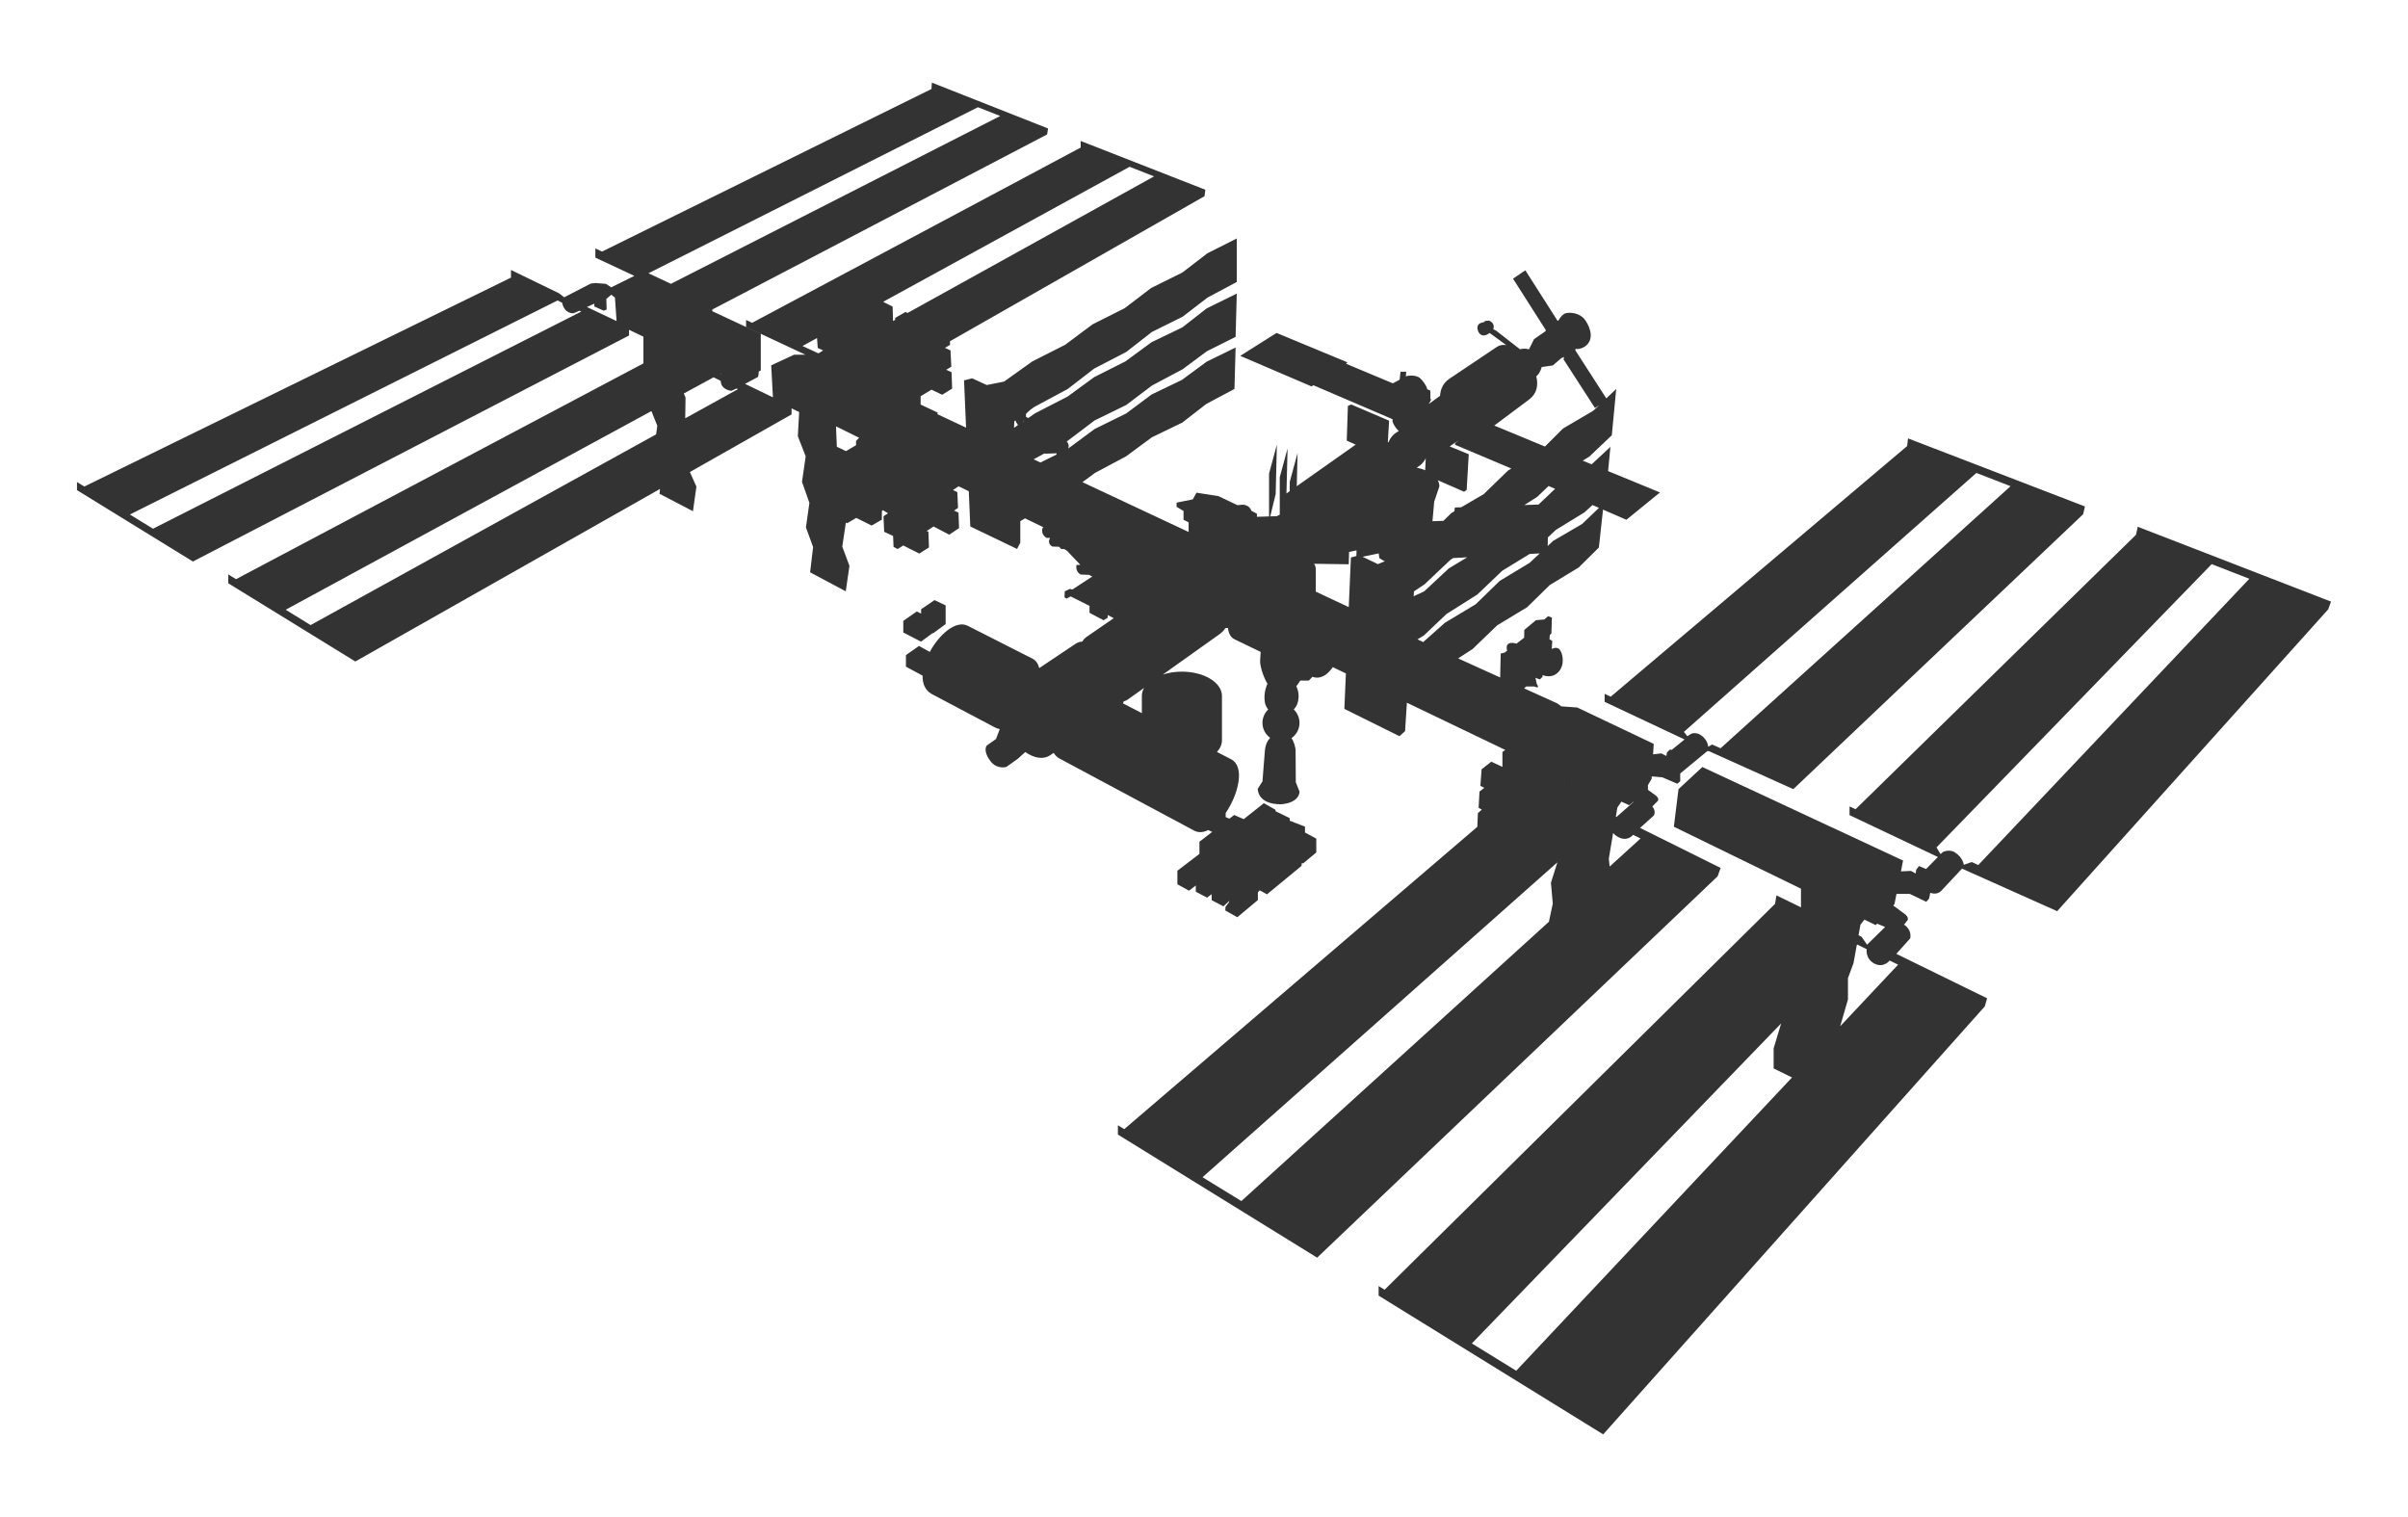
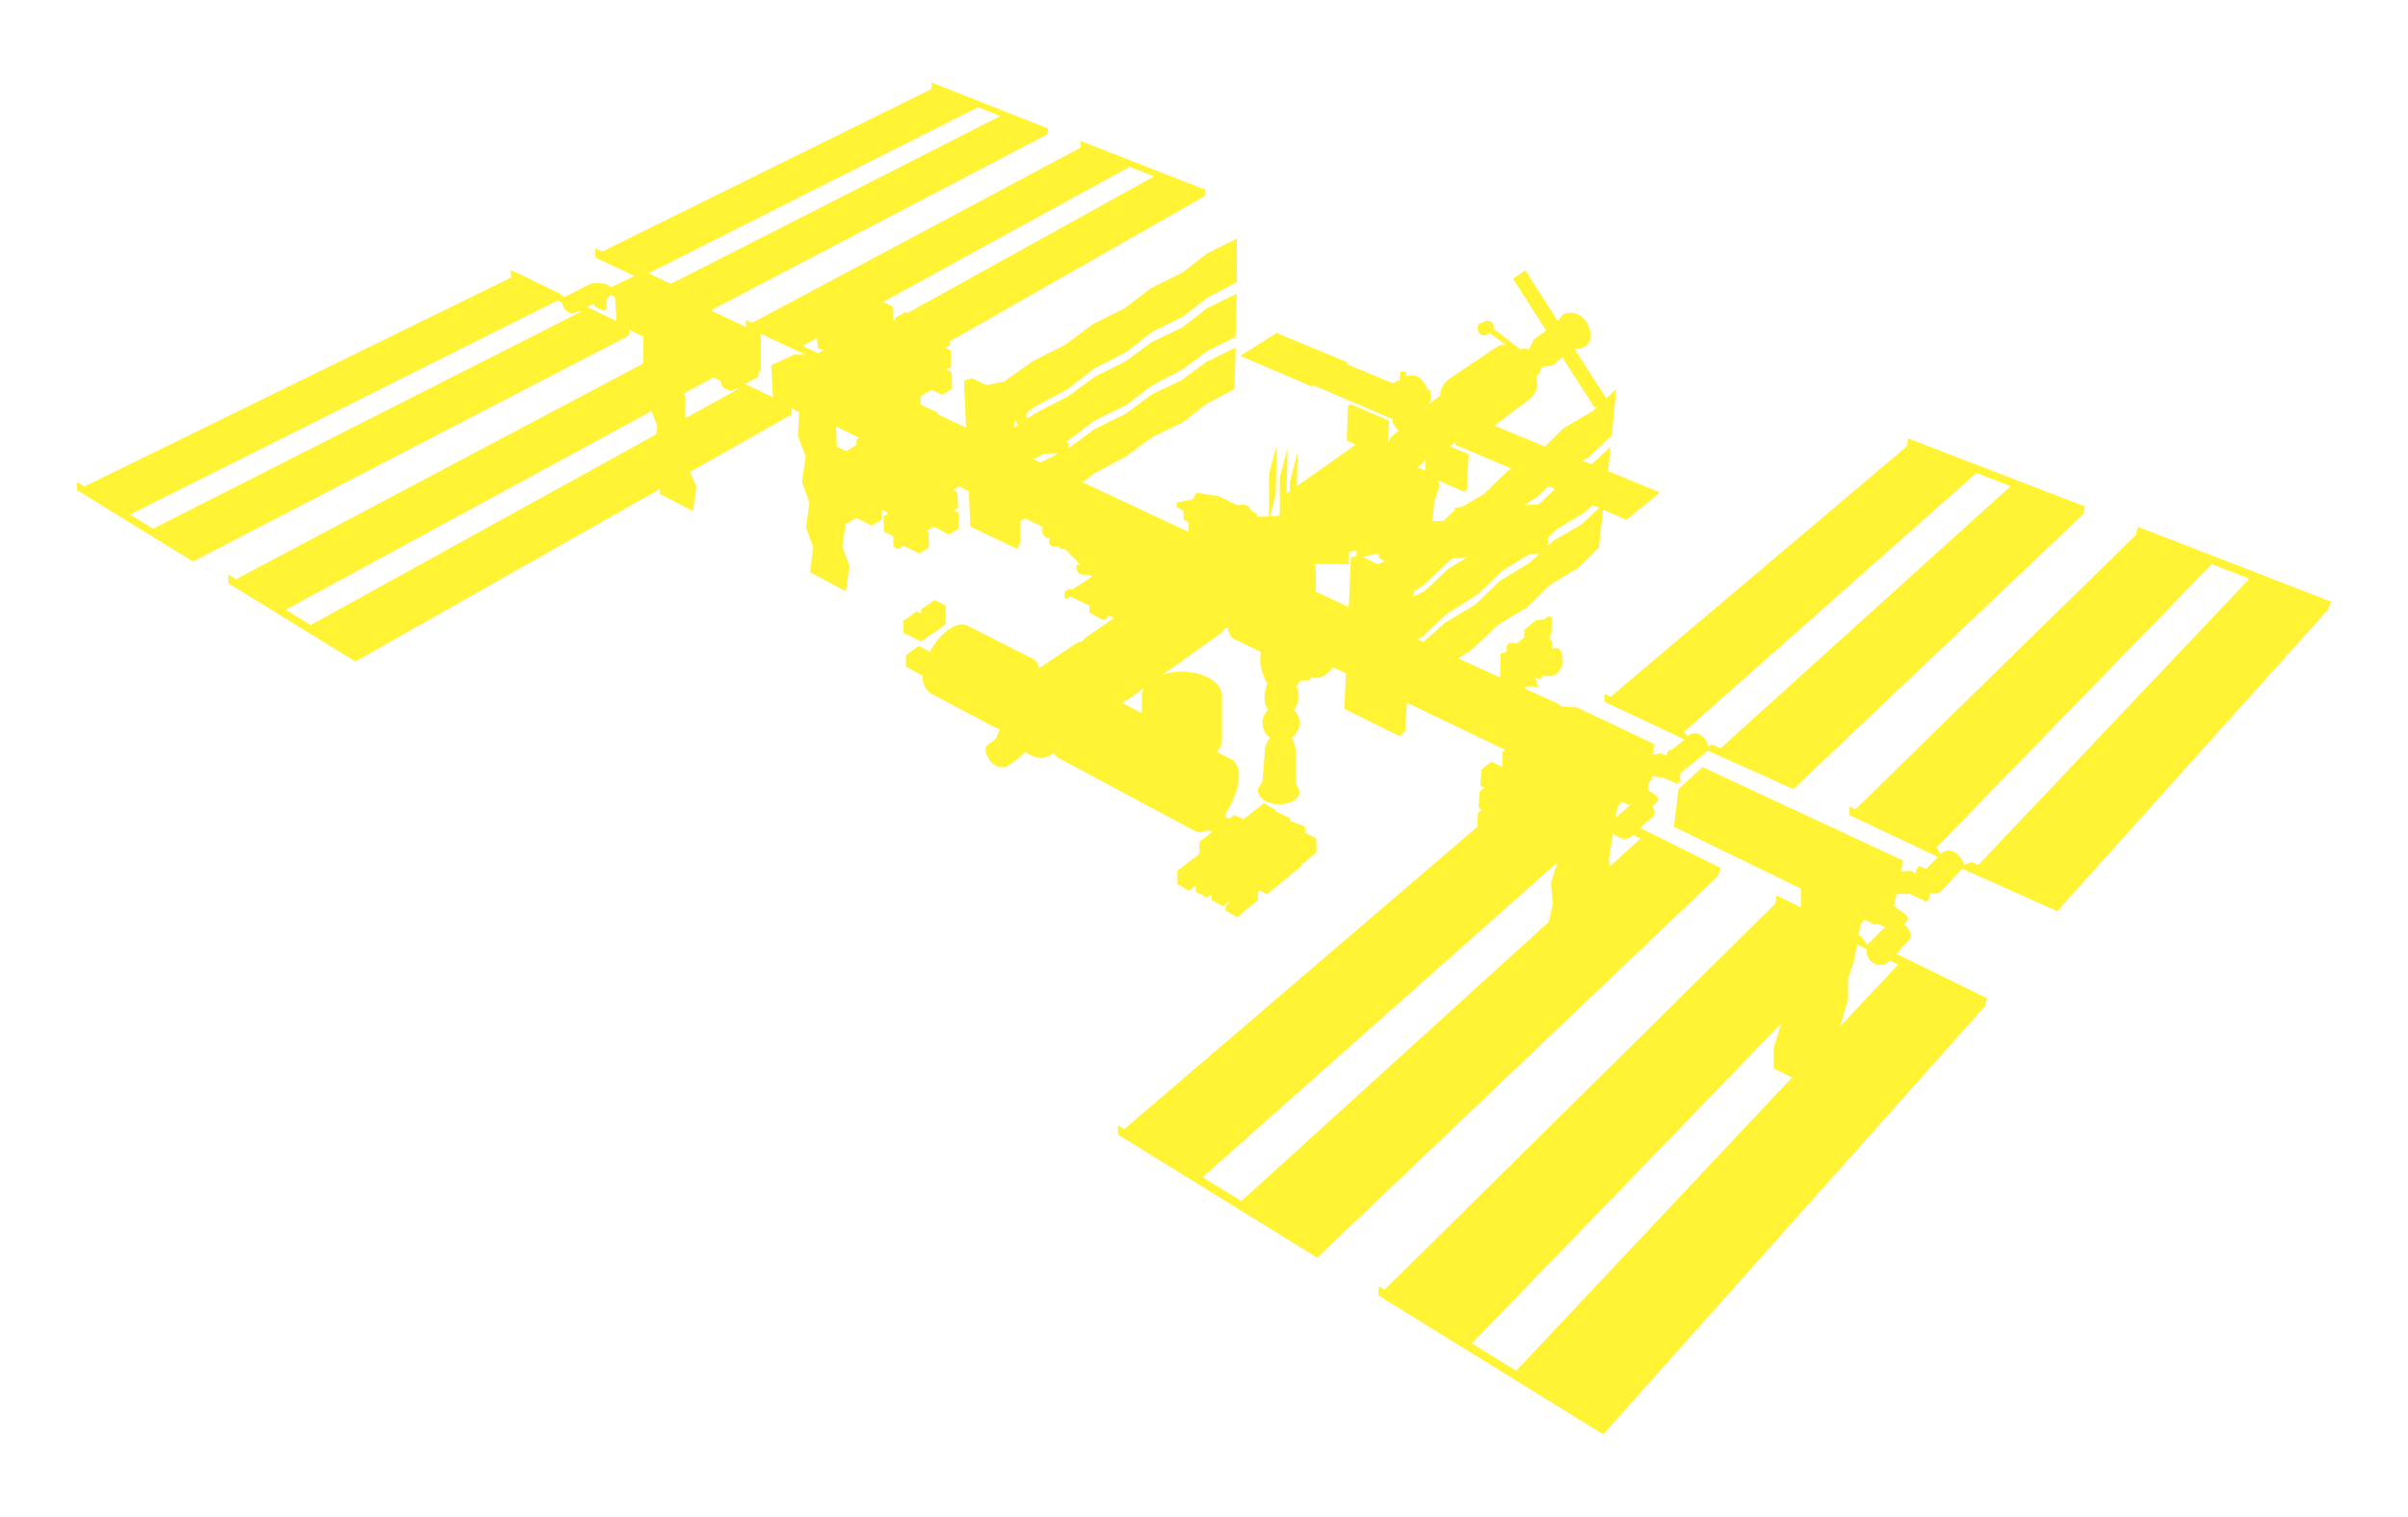
<svg xmlns="http://www.w3.org/2000/svg" version="1.1" id="svg6394" viewBox="0 0 1000 630" height="630" width="1000">
  <defs id="defs6396">
    <clipPath id="clipPath1384" clipPathUnits="userSpaceOnUse">
      <path id="path1386" d="m 0,0 1224,0 0,792 L 0,792 0,0 Z" />
    </clipPath>
  </defs>
  <g transform="translate(0,-422.3622)" id="layer1">
    <g id="g1380" transform="matrix(1.25,0,0,-1.25,-96.6155,1237.142)">
      <g clip-path="url(#clipPath1384)" id="g1382">
        <g transform="translate(-1.149729,-19.13495)" id="g8256">
          <g id="g1408" transform="matrix(5.404471,0,0,5.404471,735.6801,383.5717)">
-             <path d="m 0,0 -0.401,0.182 -0.491,-0.17 c 0,0 -0.043,0.469 -0.587,0.789 0,0 -0.299,0.182 -0.694,0 L -2.322,0.673 -2.568,1.083 14.347,18.495 16.663,17.597 0,0 Z m -5.727,-3.81 -1.11,-1.088 -0.342,0.491 -0.182,0.088 0.118,0.652 0.242,0.311 0.697,-0.34 0.081,0.091 0.496,-0.205 z m 0.799,-2.315 -3.561,-3.786 0.478,1.647 0,1.309 0.341,0.925 0.199,1.102 0.036,0.037 -0.027,0.013 0.603,-0.298 c 0,0 -0.099,-0.583 0.47,-0.882 0.569,-0.299 0.939,0.185 0.939,0.185 l 0.522,-0.252 z m -26.204,-23.285 19.015,19.674 -0.463,-1.531 0,-1.238 1.129,-0.556 -16.953,-18.028 -2.728,1.679 z M 9.803,20.793 9.693,20.299 -7.543,3.43 l -0.371,0.168 0,-0.532 5.432,-2.574 -0.726,-0.737 -0.438,0.182 -0.171,-0.224 -0.032,-0.235 -0.288,0.16 -0.618,-0.029 0.131,0.666 -12.339,5.749 -1.466,-1.359 -0.285,-2.312 7.814,-3.808 0,-0.718 0,-0.427 -1.509,0.733 -0.085,-0.52 1.594,-0.788 -1.594,0.788 -24.001,-23.722 -0.368,0.226 0,-0.589 5.366,-3.315 2.73,-1.687 5.709,-3.527 23.458,26.31 0.142,0.498 -5.579,2.732 0.854,0.954 c 0.1,0.584 -0.384,0.84 -0.384,0.84 l 0.227,0.284 c 0.072,0.157 -0.142,0.342 -0.142,0.342 l -0.747,0.553 0.078,0.087 0.123,0.626 0.816,0 1.014,-0.487 0.171,0.192 0.075,0.363 c 0,0 0.395,-0.171 0.672,0.117 l 1.281,1.367 5.848,-2.616 16.661,18.556 0.173,0.476 -11.88,4.6 z" style="fill:#333333;fill-opacity:1;fill-rule:nonzero;stroke:none" id="path1410" />
+             <path d="m 0,0 -0.401,0.182 -0.491,-0.17 c 0,0 -0.043,0.469 -0.587,0.789 0,0 -0.299,0.182 -0.694,0 L -2.322,0.673 -2.568,1.083 14.347,18.495 16.663,17.597 0,0 Z m -5.727,-3.81 -1.11,-1.088 -0.342,0.491 -0.182,0.088 0.118,0.652 0.242,0.311 0.697,-0.34 0.081,0.091 0.496,-0.205 z m 0.799,-2.315 -3.561,-3.786 0.478,1.647 0,1.309 0.341,0.925 0.199,1.102 0.036,0.037 -0.027,0.013 0.603,-0.298 c 0,0 -0.099,-0.583 0.47,-0.882 0.569,-0.299 0.939,0.185 0.939,0.185 l 0.522,-0.252 z m -26.204,-23.285 19.015,19.674 -0.463,-1.531 0,-1.238 1.129,-0.556 -16.953,-18.028 -2.728,1.679 z M 9.803,20.793 9.693,20.299 -7.543,3.43 l -0.371,0.168 0,-0.532 5.432,-2.574 -0.726,-0.737 -0.438,0.182 -0.171,-0.224 -0.032,-0.235 -0.288,0.16 -0.618,-0.029 0.131,0.666 -12.339,5.749 -1.466,-1.359 -0.285,-2.312 7.814,-3.808 0,-0.718 0,-0.427 -1.509,0.733 -0.085,-0.52 1.594,-0.788 -1.594,0.788 -24.001,-23.722 -0.368,0.226 0,-0.589 5.366,-3.315 2.73,-1.687 5.709,-3.527 23.458,26.31 0.142,0.498 -5.579,2.732 0.854,0.954 c 0.1,0.584 -0.384,0.84 -0.384,0.84 l 0.227,0.284 c 0.072,0.157 -0.142,0.342 -0.142,0.342 l -0.747,0.553 0.078,0.087 0.123,0.626 0.816,0 1.014,-0.487 0.171,0.192 0.075,0.363 c 0,0 0.395,-0.171 0.672,0.117 l 1.281,1.367 5.848,-2.616 16.661,18.556 0.173,0.476 -11.88,4.6 z" style="fill:#fff333;fill-opacity:1;fill-rule:nonzero;stroke:none" id="path1410" />
          </g>
          <g id="g1412" transform="matrix(5.404471,0,0,5.404471,388.2256,460.5871)">
-             <path d="m 0,0 0.05,0 0.761,0.562 0,1.146 -0.683,0.327 -0.825,-0.562 0,-0.27 -0.264,0.135 -0.832,-0.58 0,-0.715 1.089,-0.562 L 0,0 Z" style="fill:#333333;fill-opacity:1;fill-rule:nonzero;stroke:none" id="path1414" />
+             <path d="m 0,0 0.05,0 0.761,0.562 0,1.146 -0.683,0.327 -0.825,-0.562 0,-0.27 -0.264,0.135 -0.832,-0.58 0,-0.715 1.089,-0.562 L 0,0 Z" style="fill:#fff333;fill-opacity:1;fill-rule:nonzero;stroke:none" id="path1414" />
          </g>
          <g id="g1416" transform="matrix(5.404471,0,0,5.404471,613.2067,383.0562)">
-             <path d="M 0,0 -0.051,0.484 0.213,2.06 C 0.278,1.982 0.373,1.901 0.513,1.822 1.091,1.494 1.443,1.95 1.443,1.95 L 1.9,1.726 0,0 Z m -22.639,-20.563 -2.388,1.466 21.813,19.356 -0.395,-1.255 0.114,-1.281 -0.238,-1.114 -18.906,-17.172 z m 4.574,37.464 0,1.404 c 0,0.108 -0.037,0.212 -0.104,0.308 l 2.132,-0.03 0.019,0.759 0.46,0.095 -0.01,-0.344 -0.337,-0.094 -0.132,-3.049 -2.028,0.951 z m -10.691,-6.412 0,-1.057 -1.164,0.602 c 0.018,0.038 0.034,0.078 0.049,0.118 0.094,0.028 0.186,0.071 0.274,0.133 l 0.979,0.698 c -0.089,-0.155 -0.138,-0.321 -0.138,-0.494 m -7.771,16.936 c 0.041,-0.139 0.135,-0.239 0.135,-0.239 l 0.008,-0.059 -0.212,-0.147 -0.016,0.006 0.014,0.389 0.071,0.05 z m 0.473,-0.07 0.015,0.055 0.036,-0.019 -0.051,-0.036 z m 1.349,-1.973 0.715,0.022 c -0.01,-0.03 -0.016,-0.056 -0.021,-0.082 l -0.978,-0.482 -0.408,0.191 -0.001,0.011 0.651,0.354 c 0.023,-0.011 0.042,-0.014 0.042,-0.014 m 29.756,3.33 c 0.484,0.364 0.575,0.893 0.438,1.425 0.008,0.004 0.012,0.006 0.012,0.006 0.246,0.213 0.321,0.565 0.321,0.565 l 0.683,0.097 0.523,0.448 0.171,0.075 -0.032,-0.15 1.931,-2.989 0.263,0.18 -0.366,-0.347 -1.864,-1.096 -1.106,-1.105 -3.117,1.29 2.143,1.601 z m 3.261,-7.649 -1.779,-1.039 -0.341,-0.318 0.01,0.527 0.488,0.46 1.764,1.082 0.492,0.449 0.398,-0.173 -1.032,-0.988 z m -12.509,-1.812 0.039,-0.284 c 0,0 0.118,-0.096 0.342,-0.199 l -0.432,-0.175 -0.942,0.451 0.993,0.207 z m 2.892,5.845 -0.034,-0.732 c -0.159,0.067 -0.335,0.122 -0.524,0.162 0.243,0.124 0.439,0.325 0.558,0.57 m -0.723,-8.18 0.649,0.433 1.593,1.508 0.166,0.108 0.864,0.046 -1.129,-0.68 -1.509,-1.409 -0.653,-0.306 0.019,0.3 z m 8.675,6.305 -1.019,-0.966 -0.87,-0.031 0.793,0.504 0.694,0.667 0.402,-0.174 z m -6.184,2.816 0.277,0.158 -0.241,-0.165 0,-0.1 3.459,-1.461 -0.2,-0.119 -1.494,-1.451 -1.386,-0.812 -0.393,-0.014 -0.032,-0.234 -0.182,-0.107 -0.492,-0.479 -0.67,-0.022 0.106,1.195 0.166,0.494 0.154,0.456 c 0,0.131 -0.036,0.257 -0.103,0.375 l 1.622,-0.71 0.157,0.114 0.128,2.192 -1.172,0.481 0.296,0.209 z m 2.783,-8.475 -1.48,-1.437 -1.893,-1.139 -1.333,-1.184 -0.352,0.165 0.39,0.236 1.394,1.324 1.893,1.195 1.537,1.466 1.685,1.03 0.616,0.033 -0.621,-0.579 -1.836,-1.11 z m 3.97,-12.346 0,0.063 0.005,-0.066 -0.005,0.003 z M 1.473,3.992 1.486,3.985 0.419,3.046 0.381,3.064 l 0.094,0.565 0.25,0.363 0.476,-0.22 0.272,0.22 z m -47.798,22.173 0,-0.263 -0.619,-0.363 -0.562,0.268 -0.051,1.256 1.421,-0.703 -0.189,-0.195 z m -2.399,6.325 0.044,-0.611 0.334,-0.149 -0.292,-0.181 -0.979,0.452 0.893,0.489 z m 19.214,10.528 1.505,-0.59 -15.151,-8.395 -0.131,0.059 -0.633,-0.363 0,-0.119 -0.132,-0.073 -0.025,0.889 -0.562,0.278 -10e-4,0.024 15.13,8.29 z m -25.167,-12.704 0.068,-0.032 -0.02,-0.011 -0.048,0.043 z m -3.866,-3.217 -0.071,-0.528 -21.24,-11.724 -1.532,0.943 22.482,12.212 0.361,-0.903 z m -30.998,-6.328 -1.424,0.873 26.29,13.158 0.283,-0.139 c 0.142,-0.704 0.697,-0.647 0.697,-0.647 l 0.37,0.156 0.108,-0.054 -26.324,-13.347 z m 27.127,13.835 0,-0.17 0.569,-0.26 0.189,0.065 -0.021,0.653 0.302,0.26 0.228,-0.171 0.101,-1.445 -1.823,0.862 0.455,0.206 z m 23.58,12.075 1.372,-0.538 -20.242,-10.317 -1.384,0.647 20.254,10.208 z M 4.565,8.279 22.545,24.198 24.646,23.383 6.819,7.273 6.303,7.504 6.058,7.365 c 0,0 -0.011,0.502 -0.587,0.79 0,0 -0.278,0.107 -0.47,0 L 4.777,8.012 4.565,8.279 Z M 6.823,-0.085 1.87,2.377 2.71,3.131 C 2.881,3.402 2.624,3.693 2.624,3.693 L 2.966,4.042 C 3.051,4.17 2.881,4.334 2.881,4.334 l -0.527,0.385 0,0.291 0.228,0.384 0.009,0.149 0.649,-0.056 0.918,-0.395 0.181,0.149 0,0.48 1.665,1.377 0.096,0 5.192,-2.338 17.812,16.895 0.116,0.482 -10.877,4.185 -0.056,-0.473 -18.221,-15.406 -0.374,0.174 0,-0.49 L 4.606,7.813 3.816,7.173 3.71,7.194 3.528,7.024 3.485,6.799 3.176,6.959 2.671,6.898 2.71,7.543 l -4.697,2.234 -0.982,0.072 -0.256,0.185 -2.032,0.921 0.129,0.114 0.501,0 c 0,0 0.385,-0.182 0.15,0.149 l -0.086,0.385 0.278,-0.097 0.16,0.161 0,0.106 c 0,0 0.555,-0.256 0.971,0.182 0.417,0.437 0.278,1.121 0.096,1.366 -0.181,0.245 -0.501,0.053 -0.501,0.053 l 0.032,0.502 -0.171,0.096 0.021,0.267 0.096,0.085 0.032,0.982 -0.234,0.086 -0.235,-0.203 -0.513,-0.043 -0.715,-0.598 -0.01,-0.48 -0.47,-0.363 c 0,0 -0.758,0.256 -0.576,-0.437 l -0.16,-0.118 -0.235,-0.053 -0.032,-1.473 -0.001,0 -2.583,1.172 0.894,0.582 1.508,1.452 1.836,1.11 1.395,1.366 1.779,1.081 1.238,1.224 0.256,2.332 1.437,-0.624 2.064,1.679 -3.189,1.313 0.143,1.491 -1.155,-1.074 -0.548,0.225 0.408,0.251 1.381,1.31 0.27,2.846 -0.609,-0.579 -1.903,2.952 0,0.086 c 0.353,-0.043 0.63,0.181 0.63,0.181 0.502,0.395 0.331,1.057 0,1.558 -0.331,0.502 -0.961,0.523 -1.217,0.459 -0.256,-0.064 -0.459,-0.459 -0.459,-0.459 l -0.053,0 -1.975,3.096 -0.757,-0.513 2.006,-3.148 0,-0.075 -0.715,-0.496 -0.31,-0.625 C -5.223,31.87 -5.4,31.836 -5.503,31.794 l -1.479,1.152 -0.173,0.086 c 0,0 0.159,0.356 -0.254,0.526 0,0 -0.297,0.015 -0.326,-0.099 0,0 -0.585,-0.015 -0.328,-0.598 0.256,-0.441 0.683,-0.057 0.683,-0.057 l 1.024,-0.747 c -0.207,0.034 -0.403,0.005 -0.569,-0.106 l -2.932,-1.968 c -0.372,-0.25 -0.544,-0.627 -0.568,-1.044 l -0.684,-0.497 c 0.002,0.015 0.003,0.025 0.003,0.025 l 0.086,0.139 0,0.043 0.082,0.056 -0.082,0.035 0,0.517 -0.192,0.085 c -0.032,0.222 -0.331,0.596 -0.447,0.687 -0.103,0.093 -0.304,0.156 -0.535,0.156 -0.125,0 -0.24,-0.018 -0.336,-0.049 l 0.026,0.284 -0.352,0 -0.053,-0.49 -0.418,-0.224 -2.877,1.205 0.085,0.086 -4.355,1.807 -2.234,-1.409 4.383,-1.878 0.114,0.071 4.864,-2.085 0,-0.135 c 0.073,-0.267 0.285,-0.502 0.385,-0.601 -0.292,-0.139 -0.521,-0.386 -0.636,-0.691 l -0.036,0.024 0.077,1.31 -2.327,0.996 -0.206,-0.085 -0.071,-2.135 0.55,-0.248 -3.623,-2.556 0.05,2.04 -0.48,-1.771 0,-0.572 -0.203,-0.143 0.068,2.768 -0.48,-1.772 0,-2.304 c -0.062,-0.024 -0.121,-0.054 -0.178,-0.088 l -0.407,-0.013 0.334,1.368 0.074,3.042 -0.48,-1.772 0,-2.64 -0.747,-0.024 0,0.188 -0.342,0.185 c -0.128,0.384 -0.54,0.37 -0.54,0.37 l -0.314,-0.028 -1.167,0.555 -1.352,0.213 -0.227,-0.412 -0.996,-0.2 0,-0.256 0.427,-0.256 0,-0.541 0.313,-0.156 0,-0.594 -5.665,2.657 -0.862,0.404 0.763,0.564 1.921,1.025 1.58,1.167 1.878,0.91 1.466,1.139 1.736,0.925 0.071,2.547 -1.778,-0.868 -1.523,-1.124 -1.865,-0.897 -1.565,-1.167 -1.936,-0.953 -1.617,-1.196 c 0.084,0.259 -0.094,0.438 -0.094,0.438 l -0.01,0 0.085,0.046 1.636,1.238 1.95,0.954 1.58,1.195 1.878,0.997 1.495,1.11 1.764,0.882 0.072,2.661 -1.85,-0.91 -1.495,-1.167 -1.893,-0.911 -1.608,-1.181 -1.921,-0.968 -1.637,-1.196 -1.992,-1.024 -0.433,-0.3 c -10e-4,0.009 -10e-4,0.015 -10e-4,0.015 l -0.128,0.064 0,0.182 0.252,0.242 0.253,0.181 2.064,1.11 1.622,1.252 1.978,1.025 1.566,1.224 1.892,0.939 1.537,1.181 1.794,0.954 0,2.676 -1.808,-0.911 -1.537,-1.182 -1.921,-0.953 -1.622,-1.238 -1.979,-0.996 -1.679,-1.253 -2.021,-1.024 -1.736,-1.239 -1.067,-0.213 -0.897,0.413 -0.498,-0.128 0.124,-2.904 -1.761,0.826 0.014,0.099 -0.967,0.456 -0.079,0.035 0,0.513 0.669,0.405 0.655,-0.313 0.612,0.377 -0.036,1.011 -0.327,0.149 0.313,0.185 -0.05,1.004 -0.341,0.156 0.313,0.185 -0.006,0.221 15.649,8.918 0.051,0.396 -7.664,3 0,-0.407 -20.193,-10.771 -0.375,0.173 0,-0.427 3.646,-1.708 -0.693,0 -1.409,-0.654 0.107,-1.967 -1.715,0.828 0.797,0.427 c 0.036,0.123 0.049,0.234 0.045,0.334 l 0.126,0.065 0,2.248 -2.984,1.395 0.004,0.101 20.583,10.765 0.054,0.366 -7.14,2.818 -0.025,-0.392 -20.25,-9.994 -0.411,0.193 0,-0.564 2.397,-1.123 -1.422,-0.704 -0.324,0.213 -0.651,0.053 -0.292,-0.039 -1.622,-0.839 -0.313,0.242 -2.96,1.437 0,-0.47 -26.228,-12.843 -0.451,0.277 0,-0.498 2.8,-1.725 1.424,-0.876 2.903,-1.788 26.81,13.895 0,0.351 0.882,-0.423 0,-1.644 -25.042,-13.264 -0.476,0.294 0,-0.547 3.058,-1.882 1.535,-0.945 3.218,-1.981 18.725,10.606 -0.022,-0.299 2.05,-1.067 0.213,1.508 -0.402,0.9 6.251,3.541 -3.296,1.551 -3.241,-1.79 0.019,1.277 -0.105,0.249 1.829,0.994 -2.124,1.053 2.563,-1.271 c 0.015,-0.569 0.655,-0.612 0.655,-0.612 l 0.313,0.142 3.387,-1.593 0,0.373 0.468,-0.227 -0.083,-1.484 0.483,-1.238 -0.227,-1.566 0.455,-1.295 -0.213,-1.509 0.441,-1.209 -0.185,-1.551 2.192,-1.167 0.227,1.565 -0.441,1.181 0.221,1.478 0.078,-0.04 0.562,0.327 0.946,-0.47 0.627,0.363 0,0.527 0.064,0.057 0.313,-0.192 -0.278,-0.185 0.043,-0.954 0.548,-0.256 0.028,-0.669 0.249,-0.135 0.349,0.22 0.982,-0.498 0.598,0.377 -0.036,0.975 -0.114,0.029 0.434,0.284 0.961,-0.505 0.605,0.406 -0.036,0.953 -0.27,0.121 0.242,0.171 -0.043,0.968 -0.27,0.128 0.349,0.228 0.625,-0.302 0.093,-2.168 2.875,-1.38 0.199,0.384 0,1.324 0.29,0.172 1.034,-0.5 0.095,-0.046 -0.056,-0.057 c -0.118,-0.395 0.245,-0.597 0.245,-0.597 l 0.224,0 c -0.213,-0.395 0.15,-0.534 0.15,-0.534 l 0.395,-0.011 0.139,-0.139 0.202,-0.01 0.16,-0.107 0.812,-0.854 -0.235,-0.011 c -0.086,-0.448 0.267,-0.587 0.267,-0.587 l 0.512,-0.021 c 0.066,-0.045 0.131,-0.077 0.193,-0.1 l -1.232,-0.804 -0.142,0.043 -0.32,-0.149 -0.017,-0.373 0.13,-0.076 0.249,0.135 1.16,-0.583 0,-0.427 0.861,-0.455 0.249,0.142 0.015,0.178 0.361,-0.195 -1.678,-1.157 c -0.107,-0.074 -0.19,-0.168 -0.25,-0.278 -0.148,-0.01 -0.289,-0.054 -0.418,-0.14 l -2.23,-1.492 c -0.067,0.265 -0.203,0.472 -0.424,0.584 l -3.966,2.013 c -0.729,0.375 -1.759,-0.523 -2.339,-1.603 l -0.662,0.368 -0.804,-0.562 0,-0.712 1.024,-0.553 c -0.014,-0.488 0.151,-0.906 0.576,-1.136 l 3.861,-2.042 c 0.101,-0.053 0.204,-0.089 0.306,-0.109 l -0.231,-0.607 -0.534,-0.377 c -0.015,-0.011 -0.029,-0.026 -0.042,-0.042 -0.119,-0.153 -0.098,-0.532 0.263,-0.976 0.398,-0.491 0.953,-0.32 0.953,-0.32 l 0.69,0.491 0.471,0.421 c 0.526,-0.361 1.088,-0.491 1.539,-0.188 l 0.207,0.138 c 0.086,-0.146 0.205,-0.267 0.364,-0.352 l 8.266,-4.425 c 0.27,-0.145 0.567,-0.116 0.863,0.031 l 0.252,-0.111 -0.786,-0.605 0,-0.748 -1.356,-1.035 0,-0.832 0.715,-0.395 0.417,0.32 0,-0.384 0.693,-0.363 0.278,0.213 0.011,-0.373 0.715,-0.374 0.363,0.331 -0.022,-0.086 -0.213,-0.277 -0.011,-0.224 0.737,-0.416 1.265,1.056 0,0.47 0.112,0.128 0.448,-0.246 2.124,1.751 0.011,0.16 0.096,0 0.8,0.662 0,0.854 -0.694,0.373 0,0.363 -0.939,0.363 0,0.16 -0.875,0.427 0,0.086 -0.715,0.405 -1.238,-0.982 -0.587,0.256 -0.295,-0.226 -0.228,0.098 0,0.247 c 0.798,1.18 1.212,2.887 0.306,3.322 l -0.013,0.007 -0.827,0.427 c 0.195,0.214 0.306,0.46 0.306,0.722 l 0,2.722 c 0,0.825 -1.102,1.494 -2.462,1.494 -0.424,0 -0.823,-0.065 -1.172,-0.18 l 3.488,2.485 c 0.151,0.108 0.267,0.232 0.352,0.367 0.055,0.001 0.108,0.006 0.161,0.016 0.037,-0.323 0.163,-0.581 0.405,-0.698 l 1.608,-0.777 c -0.013,-0.183 -0.025,-0.36 -0.032,-0.501 -0.028,-0.541 0.377,-1.381 0.452,-1.452 0,0 -0.263,-0.515 -0.166,-1.126 0.031,-0.188 0.107,-0.34 0.21,-0.46 -0.218,-0.207 -0.354,-0.499 -0.354,-0.823 0,-0.379 0.186,-0.713 0.47,-0.92 -0.166,-0.181 -0.304,-0.45 -0.326,-0.855 L -21.342,5.237 -21.63,4.782 c 0,0 -0.053,-0.954 1.427,-0.954 1.181,0.1 1.138,0.783 1.138,0.783 l -0.227,0.569 -0.014,2.007 c 0,0 -0.043,0.398 -0.25,0.711 0.297,0.205 0.491,0.548 0.491,0.936 0,0.324 -0.136,0.616 -0.353,0.823 0.108,0.117 0.193,0.252 0.234,0.391 0.119,0.398 0.062,0.754 -0.08,1.039 0,0 0.117,0.135 0.249,0.345 l 0.523,0 0.221,0.233 -0.002,0.001 c 0.488,-0.178 0.933,0.114 1.254,0.594 l 0.806,-0.387 -0.091,-2.096 0,-0.085 3.387,-1.679 0.342,0.313 0.111,1.747 6.048,-2.903 -0.175,-0.125 0,-0.918 -0.683,0.32 L -7.871,5.978 -7.946,4.964 -7.708,4.839 -7.999,4.611 -8.056,3.615 -7.857,3.501 -8.099,3.288 -8.134,2.444 l -21.705,-18.586 -0.389,0.238 0,-0.571 4.808,-2.971 2.387,-1.475 5.052,-3.121 24.619,23.444 0.185,0.513 z" style="fill:#333333;fill-opacity:1;fill-rule:nonzero;stroke:none" id="path1418" />
+             <path d="M 0,0 -0.051,0.484 0.213,2.06 C 0.278,1.982 0.373,1.901 0.513,1.822 1.091,1.494 1.443,1.95 1.443,1.95 L 1.9,1.726 0,0 Z m -22.639,-20.563 -2.388,1.466 21.813,19.356 -0.395,-1.255 0.114,-1.281 -0.238,-1.114 -18.906,-17.172 z m 4.574,37.464 0,1.404 c 0,0.108 -0.037,0.212 -0.104,0.308 l 2.132,-0.03 0.019,0.759 0.46,0.095 -0.01,-0.344 -0.337,-0.094 -0.132,-3.049 -2.028,0.951 z m -10.691,-6.412 0,-1.057 -1.164,0.602 c 0.018,0.038 0.034,0.078 0.049,0.118 0.094,0.028 0.186,0.071 0.274,0.133 l 0.979,0.698 c -0.089,-0.155 -0.138,-0.321 -0.138,-0.494 m -7.771,16.936 c 0.041,-0.139 0.135,-0.239 0.135,-0.239 l 0.008,-0.059 -0.212,-0.147 -0.016,0.006 0.014,0.389 0.071,0.05 z m 0.473,-0.07 0.015,0.055 0.036,-0.019 -0.051,-0.036 z m 1.349,-1.973 0.715,0.022 c -0.01,-0.03 -0.016,-0.056 -0.021,-0.082 l -0.978,-0.482 -0.408,0.191 -0.001,0.011 0.651,0.354 c 0.023,-0.011 0.042,-0.014 0.042,-0.014 m 29.756,3.33 c 0.484,0.364 0.575,0.893 0.438,1.425 0.008,0.004 0.012,0.006 0.012,0.006 0.246,0.213 0.321,0.565 0.321,0.565 l 0.683,0.097 0.523,0.448 0.171,0.075 -0.032,-0.15 1.931,-2.989 0.263,0.18 -0.366,-0.347 -1.864,-1.096 -1.106,-1.105 -3.117,1.29 2.143,1.601 z m 3.261,-7.649 -1.779,-1.039 -0.341,-0.318 0.01,0.527 0.488,0.46 1.764,1.082 0.492,0.449 0.398,-0.173 -1.032,-0.988 z m -12.509,-1.812 0.039,-0.284 c 0,0 0.118,-0.096 0.342,-0.199 l -0.432,-0.175 -0.942,0.451 0.993,0.207 z m 2.892,5.845 -0.034,-0.732 c -0.159,0.067 -0.335,0.122 -0.524,0.162 0.243,0.124 0.439,0.325 0.558,0.57 m -0.723,-8.18 0.649,0.433 1.593,1.508 0.166,0.108 0.864,0.046 -1.129,-0.68 -1.509,-1.409 -0.653,-0.306 0.019,0.3 z m 8.675,6.305 -1.019,-0.966 -0.87,-0.031 0.793,0.504 0.694,0.667 0.402,-0.174 z m -6.184,2.816 0.277,0.158 -0.241,-0.165 0,-0.1 3.459,-1.461 -0.2,-0.119 -1.494,-1.451 -1.386,-0.812 -0.393,-0.014 -0.032,-0.234 -0.182,-0.107 -0.492,-0.479 -0.67,-0.022 0.106,1.195 0.166,0.494 0.154,0.456 c 0,0.131 -0.036,0.257 -0.103,0.375 l 1.622,-0.71 0.157,0.114 0.128,2.192 -1.172,0.481 0.296,0.209 z m 2.783,-8.475 -1.48,-1.437 -1.893,-1.139 -1.333,-1.184 -0.352,0.165 0.39,0.236 1.394,1.324 1.893,1.195 1.537,1.466 1.685,1.03 0.616,0.033 -0.621,-0.579 -1.836,-1.11 z m 3.97,-12.346 0,0.063 0.005,-0.066 -0.005,0.003 z M 1.473,3.992 1.486,3.985 0.419,3.046 0.381,3.064 l 0.094,0.565 0.25,0.363 0.476,-0.22 0.272,0.22 z m -47.798,22.173 0,-0.263 -0.619,-0.363 -0.562,0.268 -0.051,1.256 1.421,-0.703 -0.189,-0.195 z m -2.399,6.325 0.044,-0.611 0.334,-0.149 -0.292,-0.181 -0.979,0.452 0.893,0.489 z m 19.214,10.528 1.505,-0.59 -15.151,-8.395 -0.131,0.059 -0.633,-0.363 0,-0.119 -0.132,-0.073 -0.025,0.889 -0.562,0.278 -10e-4,0.024 15.13,8.29 z m -25.167,-12.704 0.068,-0.032 -0.02,-0.011 -0.048,0.043 z m -3.866,-3.217 -0.071,-0.528 -21.24,-11.724 -1.532,0.943 22.482,12.212 0.361,-0.903 z m -30.998,-6.328 -1.424,0.873 26.29,13.158 0.283,-0.139 c 0.142,-0.704 0.697,-0.647 0.697,-0.647 l 0.37,0.156 0.108,-0.054 -26.324,-13.347 z m 27.127,13.835 0,-0.17 0.569,-0.26 0.189,0.065 -0.021,0.653 0.302,0.26 0.228,-0.171 0.101,-1.445 -1.823,0.862 0.455,0.206 z m 23.58,12.075 1.372,-0.538 -20.242,-10.317 -1.384,0.647 20.254,10.208 z M 4.565,8.279 22.545,24.198 24.646,23.383 6.819,7.273 6.303,7.504 6.058,7.365 c 0,0 -0.011,0.502 -0.587,0.79 0,0 -0.278,0.107 -0.47,0 L 4.777,8.012 4.565,8.279 Z M 6.823,-0.085 1.87,2.377 2.71,3.131 C 2.881,3.402 2.624,3.693 2.624,3.693 L 2.966,4.042 C 3.051,4.17 2.881,4.334 2.881,4.334 l -0.527,0.385 0,0.291 0.228,0.384 0.009,0.149 0.649,-0.056 0.918,-0.395 0.181,0.149 0,0.48 1.665,1.377 0.096,0 5.192,-2.338 17.812,16.895 0.116,0.482 -10.877,4.185 -0.056,-0.473 -18.221,-15.406 -0.374,0.174 0,-0.49 L 4.606,7.813 3.816,7.173 3.71,7.194 3.528,7.024 3.485,6.799 3.176,6.959 2.671,6.898 2.71,7.543 l -4.697,2.234 -0.982,0.072 -0.256,0.185 -2.032,0.921 0.129,0.114 0.501,0 c 0,0 0.385,-0.182 0.15,0.149 l -0.086,0.385 0.278,-0.097 0.16,0.161 0,0.106 c 0,0 0.555,-0.256 0.971,0.182 0.417,0.437 0.278,1.121 0.096,1.366 -0.181,0.245 -0.501,0.053 -0.501,0.053 l 0.032,0.502 -0.171,0.096 0.021,0.267 0.096,0.085 0.032,0.982 -0.234,0.086 -0.235,-0.203 -0.513,-0.043 -0.715,-0.598 -0.01,-0.48 -0.47,-0.363 c 0,0 -0.758,0.256 -0.576,-0.437 l -0.16,-0.118 -0.235,-0.053 -0.032,-1.473 -0.001,0 -2.583,1.172 0.894,0.582 1.508,1.452 1.836,1.11 1.395,1.366 1.779,1.081 1.238,1.224 0.256,2.332 1.437,-0.624 2.064,1.679 -3.189,1.313 0.143,1.491 -1.155,-1.074 -0.548,0.225 0.408,0.251 1.381,1.31 0.27,2.846 -0.609,-0.579 -1.903,2.952 0,0.086 c 0.353,-0.043 0.63,0.181 0.63,0.181 0.502,0.395 0.331,1.057 0,1.558 -0.331,0.502 -0.961,0.523 -1.217,0.459 -0.256,-0.064 -0.459,-0.459 -0.459,-0.459 l -0.053,0 -1.975,3.096 -0.757,-0.513 2.006,-3.148 0,-0.075 -0.715,-0.496 -0.31,-0.625 C -5.223,31.87 -5.4,31.836 -5.503,31.794 l -1.479,1.152 -0.173,0.086 c 0,0 0.159,0.356 -0.254,0.526 0,0 -0.297,0.015 -0.326,-0.099 0,0 -0.585,-0.015 -0.328,-0.598 0.256,-0.441 0.683,-0.057 0.683,-0.057 l 1.024,-0.747 c -0.207,0.034 -0.403,0.005 -0.569,-0.106 l -2.932,-1.968 c -0.372,-0.25 -0.544,-0.627 -0.568,-1.044 l -0.684,-0.497 c 0.002,0.015 0.003,0.025 0.003,0.025 l 0.086,0.139 0,0.043 0.082,0.056 -0.082,0.035 0,0.517 -0.192,0.085 c -0.032,0.222 -0.331,0.596 -0.447,0.687 -0.103,0.093 -0.304,0.156 -0.535,0.156 -0.125,0 -0.24,-0.018 -0.336,-0.049 l 0.026,0.284 -0.352,0 -0.053,-0.49 -0.418,-0.224 -2.877,1.205 0.085,0.086 -4.355,1.807 -2.234,-1.409 4.383,-1.878 0.114,0.071 4.864,-2.085 0,-0.135 c 0.073,-0.267 0.285,-0.502 0.385,-0.601 -0.292,-0.139 -0.521,-0.386 -0.636,-0.691 l -0.036,0.024 0.077,1.31 -2.327,0.996 -0.206,-0.085 -0.071,-2.135 0.55,-0.248 -3.623,-2.556 0.05,2.04 -0.48,-1.771 0,-0.572 -0.203,-0.143 0.068,2.768 -0.48,-1.772 0,-2.304 c -0.062,-0.024 -0.121,-0.054 -0.178,-0.088 l -0.407,-0.013 0.334,1.368 0.074,3.042 -0.48,-1.772 0,-2.64 -0.747,-0.024 0,0.188 -0.342,0.185 c -0.128,0.384 -0.54,0.37 -0.54,0.37 l -0.314,-0.028 -1.167,0.555 -1.352,0.213 -0.227,-0.412 -0.996,-0.2 0,-0.256 0.427,-0.256 0,-0.541 0.313,-0.156 0,-0.594 -5.665,2.657 -0.862,0.404 0.763,0.564 1.921,1.025 1.58,1.167 1.878,0.91 1.466,1.139 1.736,0.925 0.071,2.547 -1.778,-0.868 -1.523,-1.124 -1.865,-0.897 -1.565,-1.167 -1.936,-0.953 -1.617,-1.196 c 0.084,0.259 -0.094,0.438 -0.094,0.438 l -0.01,0 0.085,0.046 1.636,1.238 1.95,0.954 1.58,1.195 1.878,0.997 1.495,1.11 1.764,0.882 0.072,2.661 -1.85,-0.91 -1.495,-1.167 -1.893,-0.911 -1.608,-1.181 -1.921,-0.968 -1.637,-1.196 -1.992,-1.024 -0.433,-0.3 c -10e-4,0.009 -10e-4,0.015 -10e-4,0.015 l -0.128,0.064 0,0.182 0.252,0.242 0.253,0.181 2.064,1.11 1.622,1.252 1.978,1.025 1.566,1.224 1.892,0.939 1.537,1.181 1.794,0.954 0,2.676 -1.808,-0.911 -1.537,-1.182 -1.921,-0.953 -1.622,-1.238 -1.979,-0.996 -1.679,-1.253 -2.021,-1.024 -1.736,-1.239 -1.067,-0.213 -0.897,0.413 -0.498,-0.128 0.124,-2.904 -1.761,0.826 0.014,0.099 -0.967,0.456 -0.079,0.035 0,0.513 0.669,0.405 0.655,-0.313 0.612,0.377 -0.036,1.011 -0.327,0.149 0.313,0.185 -0.05,1.004 -0.341,0.156 0.313,0.185 -0.006,0.221 15.649,8.918 0.051,0.396 -7.664,3 0,-0.407 -20.193,-10.771 -0.375,0.173 0,-0.427 3.646,-1.708 -0.693,0 -1.409,-0.654 0.107,-1.967 -1.715,0.828 0.797,0.427 c 0.036,0.123 0.049,0.234 0.045,0.334 l 0.126,0.065 0,2.248 -2.984,1.395 0.004,0.101 20.583,10.765 0.054,0.366 -7.14,2.818 -0.025,-0.392 -20.25,-9.994 -0.411,0.193 0,-0.564 2.397,-1.123 -1.422,-0.704 -0.324,0.213 -0.651,0.053 -0.292,-0.039 -1.622,-0.839 -0.313,0.242 -2.96,1.437 0,-0.47 -26.228,-12.843 -0.451,0.277 0,-0.498 2.8,-1.725 1.424,-0.876 2.903,-1.788 26.81,13.895 0,0.351 0.882,-0.423 0,-1.644 -25.042,-13.264 -0.476,0.294 0,-0.547 3.058,-1.882 1.535,-0.945 3.218,-1.981 18.725,10.606 -0.022,-0.299 2.05,-1.067 0.213,1.508 -0.402,0.9 6.251,3.541 -3.296,1.551 -3.241,-1.79 0.019,1.277 -0.105,0.249 1.829,0.994 -2.124,1.053 2.563,-1.271 c 0.015,-0.569 0.655,-0.612 0.655,-0.612 l 0.313,0.142 3.387,-1.593 0,0.373 0.468,-0.227 -0.083,-1.484 0.483,-1.238 -0.227,-1.566 0.455,-1.295 -0.213,-1.509 0.441,-1.209 -0.185,-1.551 2.192,-1.167 0.227,1.565 -0.441,1.181 0.221,1.478 0.078,-0.04 0.562,0.327 0.946,-0.47 0.627,0.363 0,0.527 0.064,0.057 0.313,-0.192 -0.278,-0.185 0.043,-0.954 0.548,-0.256 0.028,-0.669 0.249,-0.135 0.349,0.22 0.982,-0.498 0.598,0.377 -0.036,0.975 -0.114,0.029 0.434,0.284 0.961,-0.505 0.605,0.406 -0.036,0.953 -0.27,0.121 0.242,0.171 -0.043,0.968 -0.27,0.128 0.349,0.228 0.625,-0.302 0.093,-2.168 2.875,-1.38 0.199,0.384 0,1.324 0.29,0.172 1.034,-0.5 0.095,-0.046 -0.056,-0.057 c -0.118,-0.395 0.245,-0.597 0.245,-0.597 l 0.224,0 c -0.213,-0.395 0.15,-0.534 0.15,-0.534 l 0.395,-0.011 0.139,-0.139 0.202,-0.01 0.16,-0.107 0.812,-0.854 -0.235,-0.011 c -0.086,-0.448 0.267,-0.587 0.267,-0.587 l 0.512,-0.021 c 0.066,-0.045 0.131,-0.077 0.193,-0.1 l -1.232,-0.804 -0.142,0.043 -0.32,-0.149 -0.017,-0.373 0.13,-0.076 0.249,0.135 1.16,-0.583 0,-0.427 0.861,-0.455 0.249,0.142 0.015,0.178 0.361,-0.195 -1.678,-1.157 c -0.107,-0.074 -0.19,-0.168 -0.25,-0.278 -0.148,-0.01 -0.289,-0.054 -0.418,-0.14 l -2.23,-1.492 c -0.067,0.265 -0.203,0.472 -0.424,0.584 l -3.966,2.013 c -0.729,0.375 -1.759,-0.523 -2.339,-1.603 l -0.662,0.368 -0.804,-0.562 0,-0.712 1.024,-0.553 c -0.014,-0.488 0.151,-0.906 0.576,-1.136 l 3.861,-2.042 c 0.101,-0.053 0.204,-0.089 0.306,-0.109 l -0.231,-0.607 -0.534,-0.377 c -0.015,-0.011 -0.029,-0.026 -0.042,-0.042 -0.119,-0.153 -0.098,-0.532 0.263,-0.976 0.398,-0.491 0.953,-0.32 0.953,-0.32 l 0.69,0.491 0.471,0.421 c 0.526,-0.361 1.088,-0.491 1.539,-0.188 l 0.207,0.138 c 0.086,-0.146 0.205,-0.267 0.364,-0.352 l 8.266,-4.425 c 0.27,-0.145 0.567,-0.116 0.863,0.031 l 0.252,-0.111 -0.786,-0.605 0,-0.748 -1.356,-1.035 0,-0.832 0.715,-0.395 0.417,0.32 0,-0.384 0.693,-0.363 0.278,0.213 0.011,-0.373 0.715,-0.374 0.363,0.331 -0.022,-0.086 -0.213,-0.277 -0.011,-0.224 0.737,-0.416 1.265,1.056 0,0.47 0.112,0.128 0.448,-0.246 2.124,1.751 0.011,0.16 0.096,0 0.8,0.662 0,0.854 -0.694,0.373 0,0.363 -0.939,0.363 0,0.16 -0.875,0.427 0,0.086 -0.715,0.405 -1.238,-0.982 -0.587,0.256 -0.295,-0.226 -0.228,0.098 0,0.247 c 0.798,1.18 1.212,2.887 0.306,3.322 l -0.013,0.007 -0.827,0.427 c 0.195,0.214 0.306,0.46 0.306,0.722 l 0,2.722 c 0,0.825 -1.102,1.494 -2.462,1.494 -0.424,0 -0.823,-0.065 -1.172,-0.18 l 3.488,2.485 c 0.151,0.108 0.267,0.232 0.352,0.367 0.055,0.001 0.108,0.006 0.161,0.016 0.037,-0.323 0.163,-0.581 0.405,-0.698 l 1.608,-0.777 c -0.013,-0.183 -0.025,-0.36 -0.032,-0.501 -0.028,-0.541 0.377,-1.381 0.452,-1.452 0,0 -0.263,-0.515 -0.166,-1.126 0.031,-0.188 0.107,-0.34 0.21,-0.46 -0.218,-0.207 -0.354,-0.499 -0.354,-0.823 0,-0.379 0.186,-0.713 0.47,-0.92 -0.166,-0.181 -0.304,-0.45 -0.326,-0.855 L -21.342,5.237 -21.63,4.782 c 0,0 -0.053,-0.954 1.427,-0.954 1.181,0.1 1.138,0.783 1.138,0.783 l -0.227,0.569 -0.014,2.007 c 0,0 -0.043,0.398 -0.25,0.711 0.297,0.205 0.491,0.548 0.491,0.936 0,0.324 -0.136,0.616 -0.353,0.823 0.108,0.117 0.193,0.252 0.234,0.391 0.119,0.398 0.062,0.754 -0.08,1.039 0,0 0.117,0.135 0.249,0.345 l 0.523,0 0.221,0.233 -0.002,0.001 c 0.488,-0.178 0.933,0.114 1.254,0.594 l 0.806,-0.387 -0.091,-2.096 0,-0.085 3.387,-1.679 0.342,0.313 0.111,1.747 6.048,-2.903 -0.175,-0.125 0,-0.918 -0.683,0.32 L -7.871,5.978 -7.946,4.964 -7.708,4.839 -7.999,4.611 -8.056,3.615 -7.857,3.501 -8.099,3.288 -8.134,2.444 l -21.705,-18.586 -0.389,0.238 0,-0.571 4.808,-2.971 2.387,-1.475 5.052,-3.121 24.619,23.444 0.185,0.513 z" style="fill:#fff333;fill-opacity:1;fill-rule:nonzero;stroke:none" id="path1418" />
          </g>
        </g>
      </g>
    </g>
  </g>
</svg>
